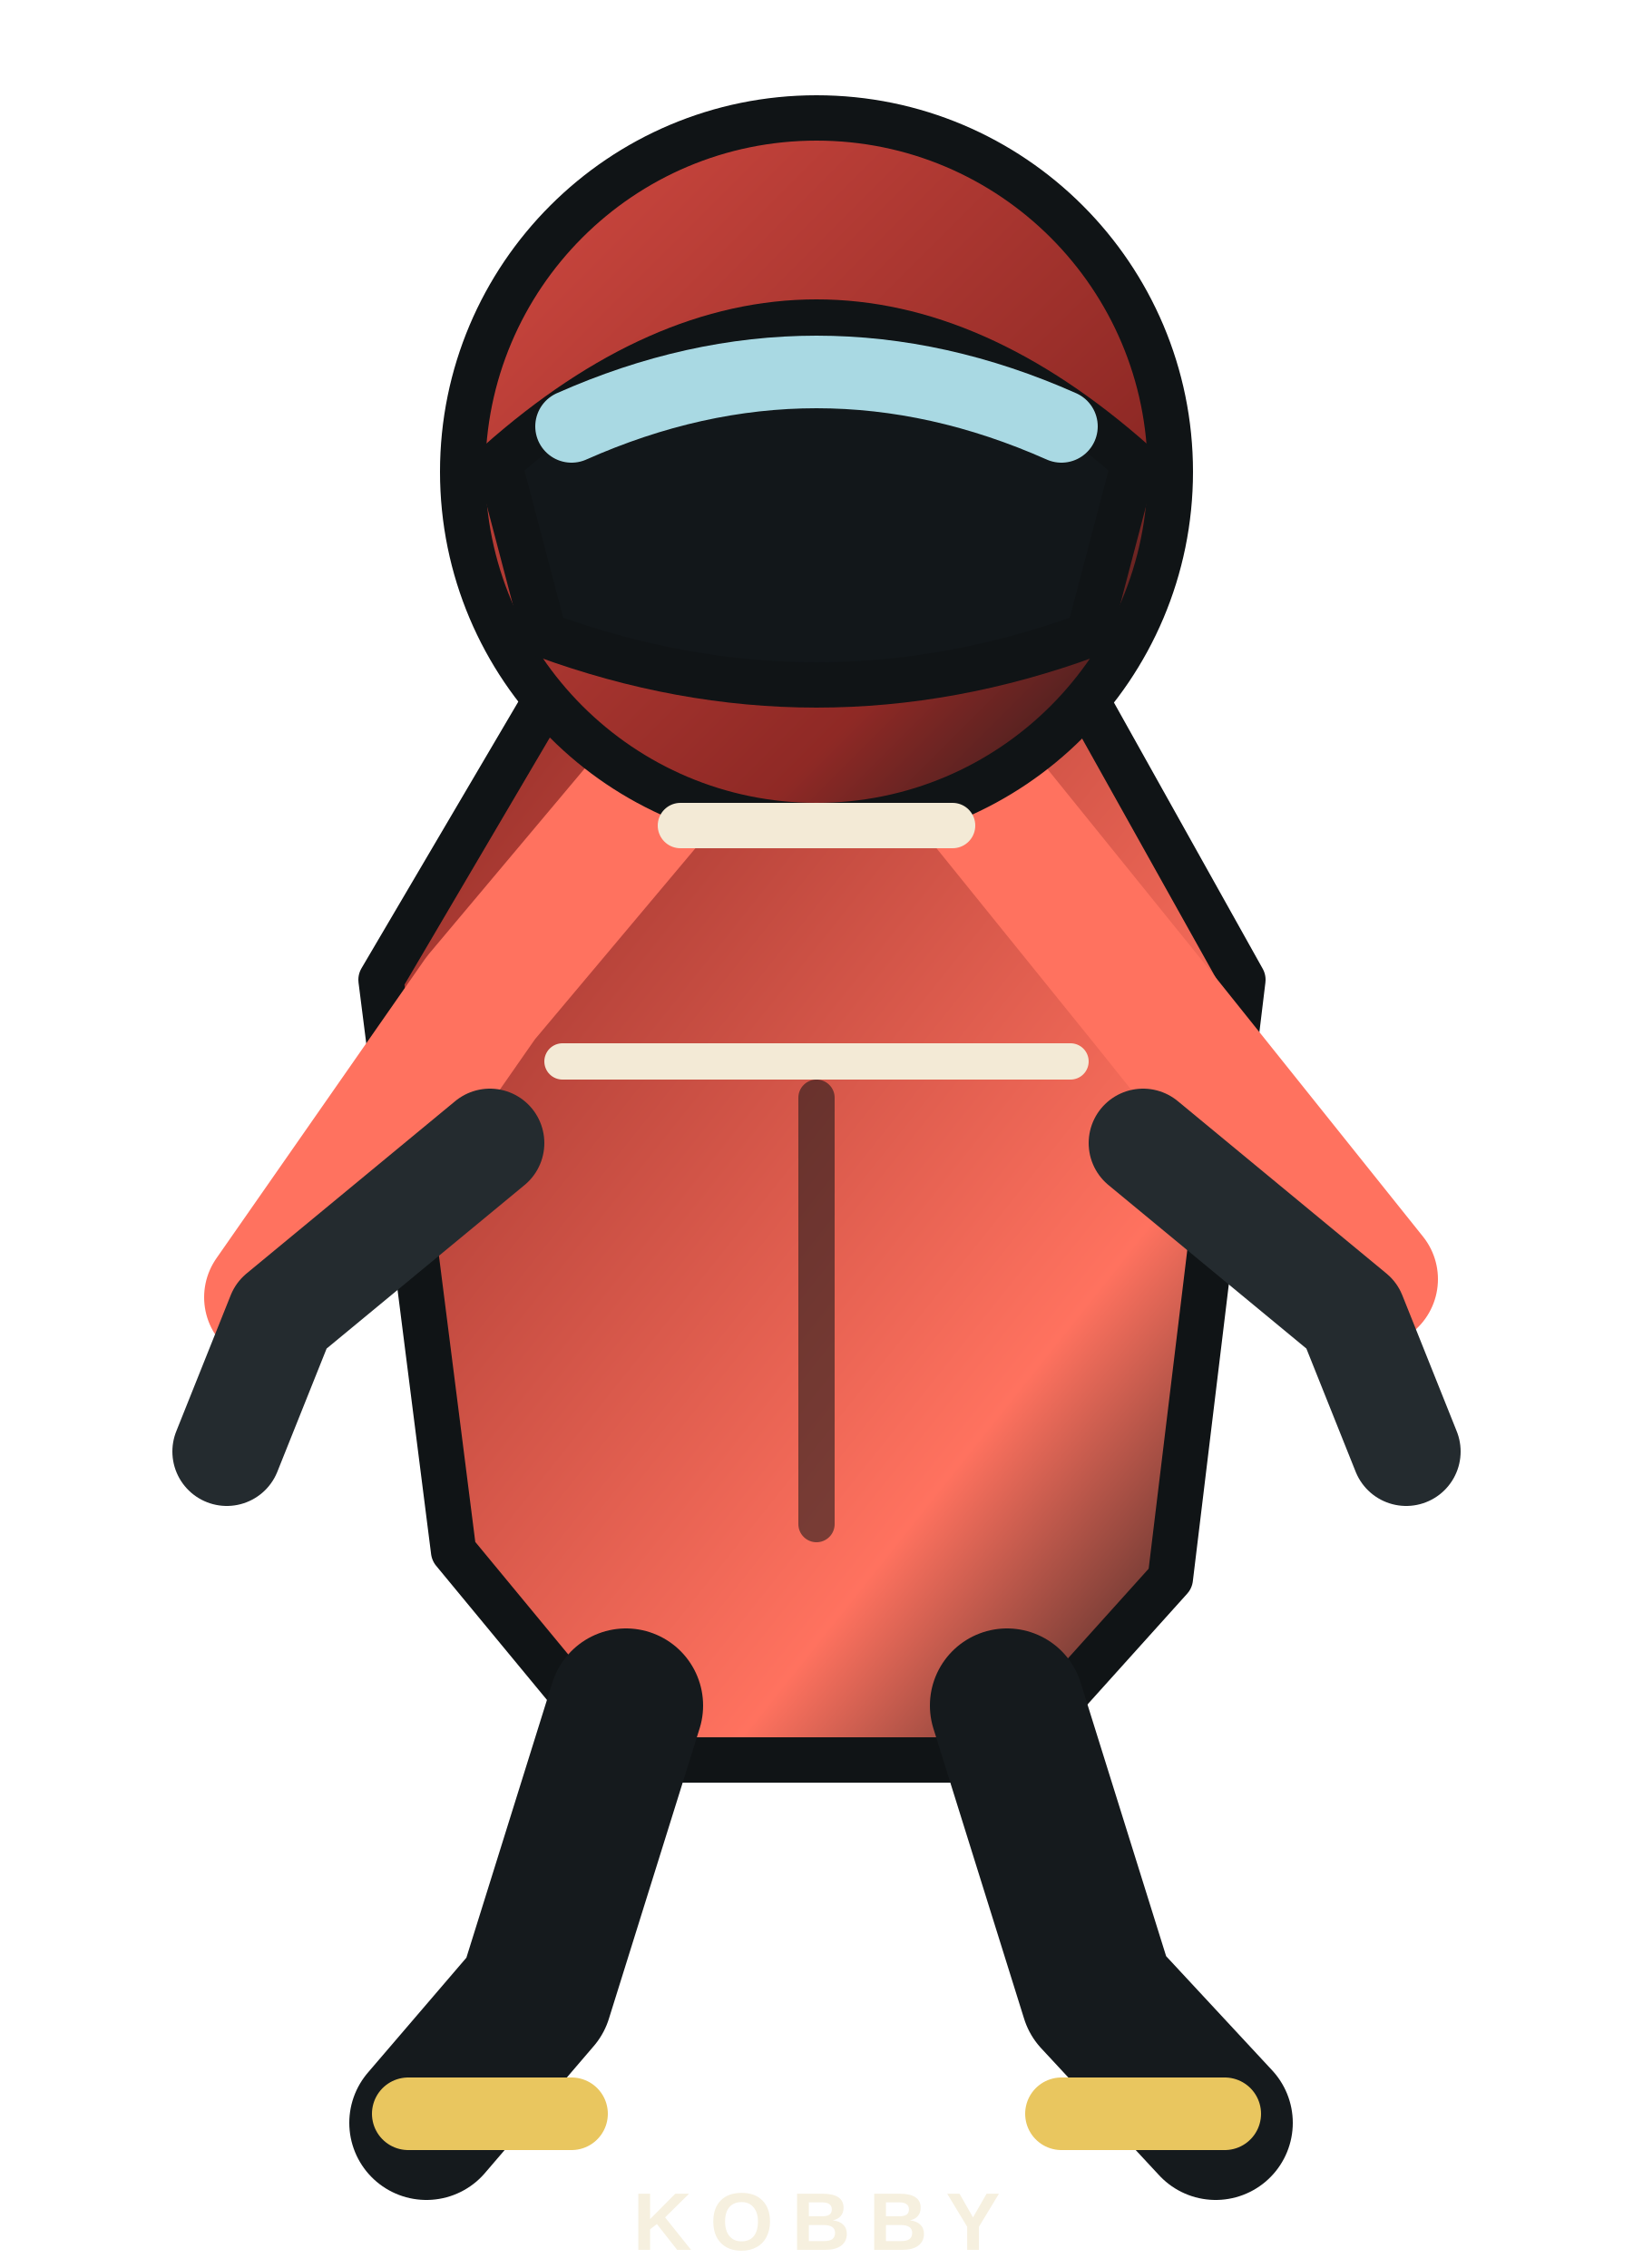
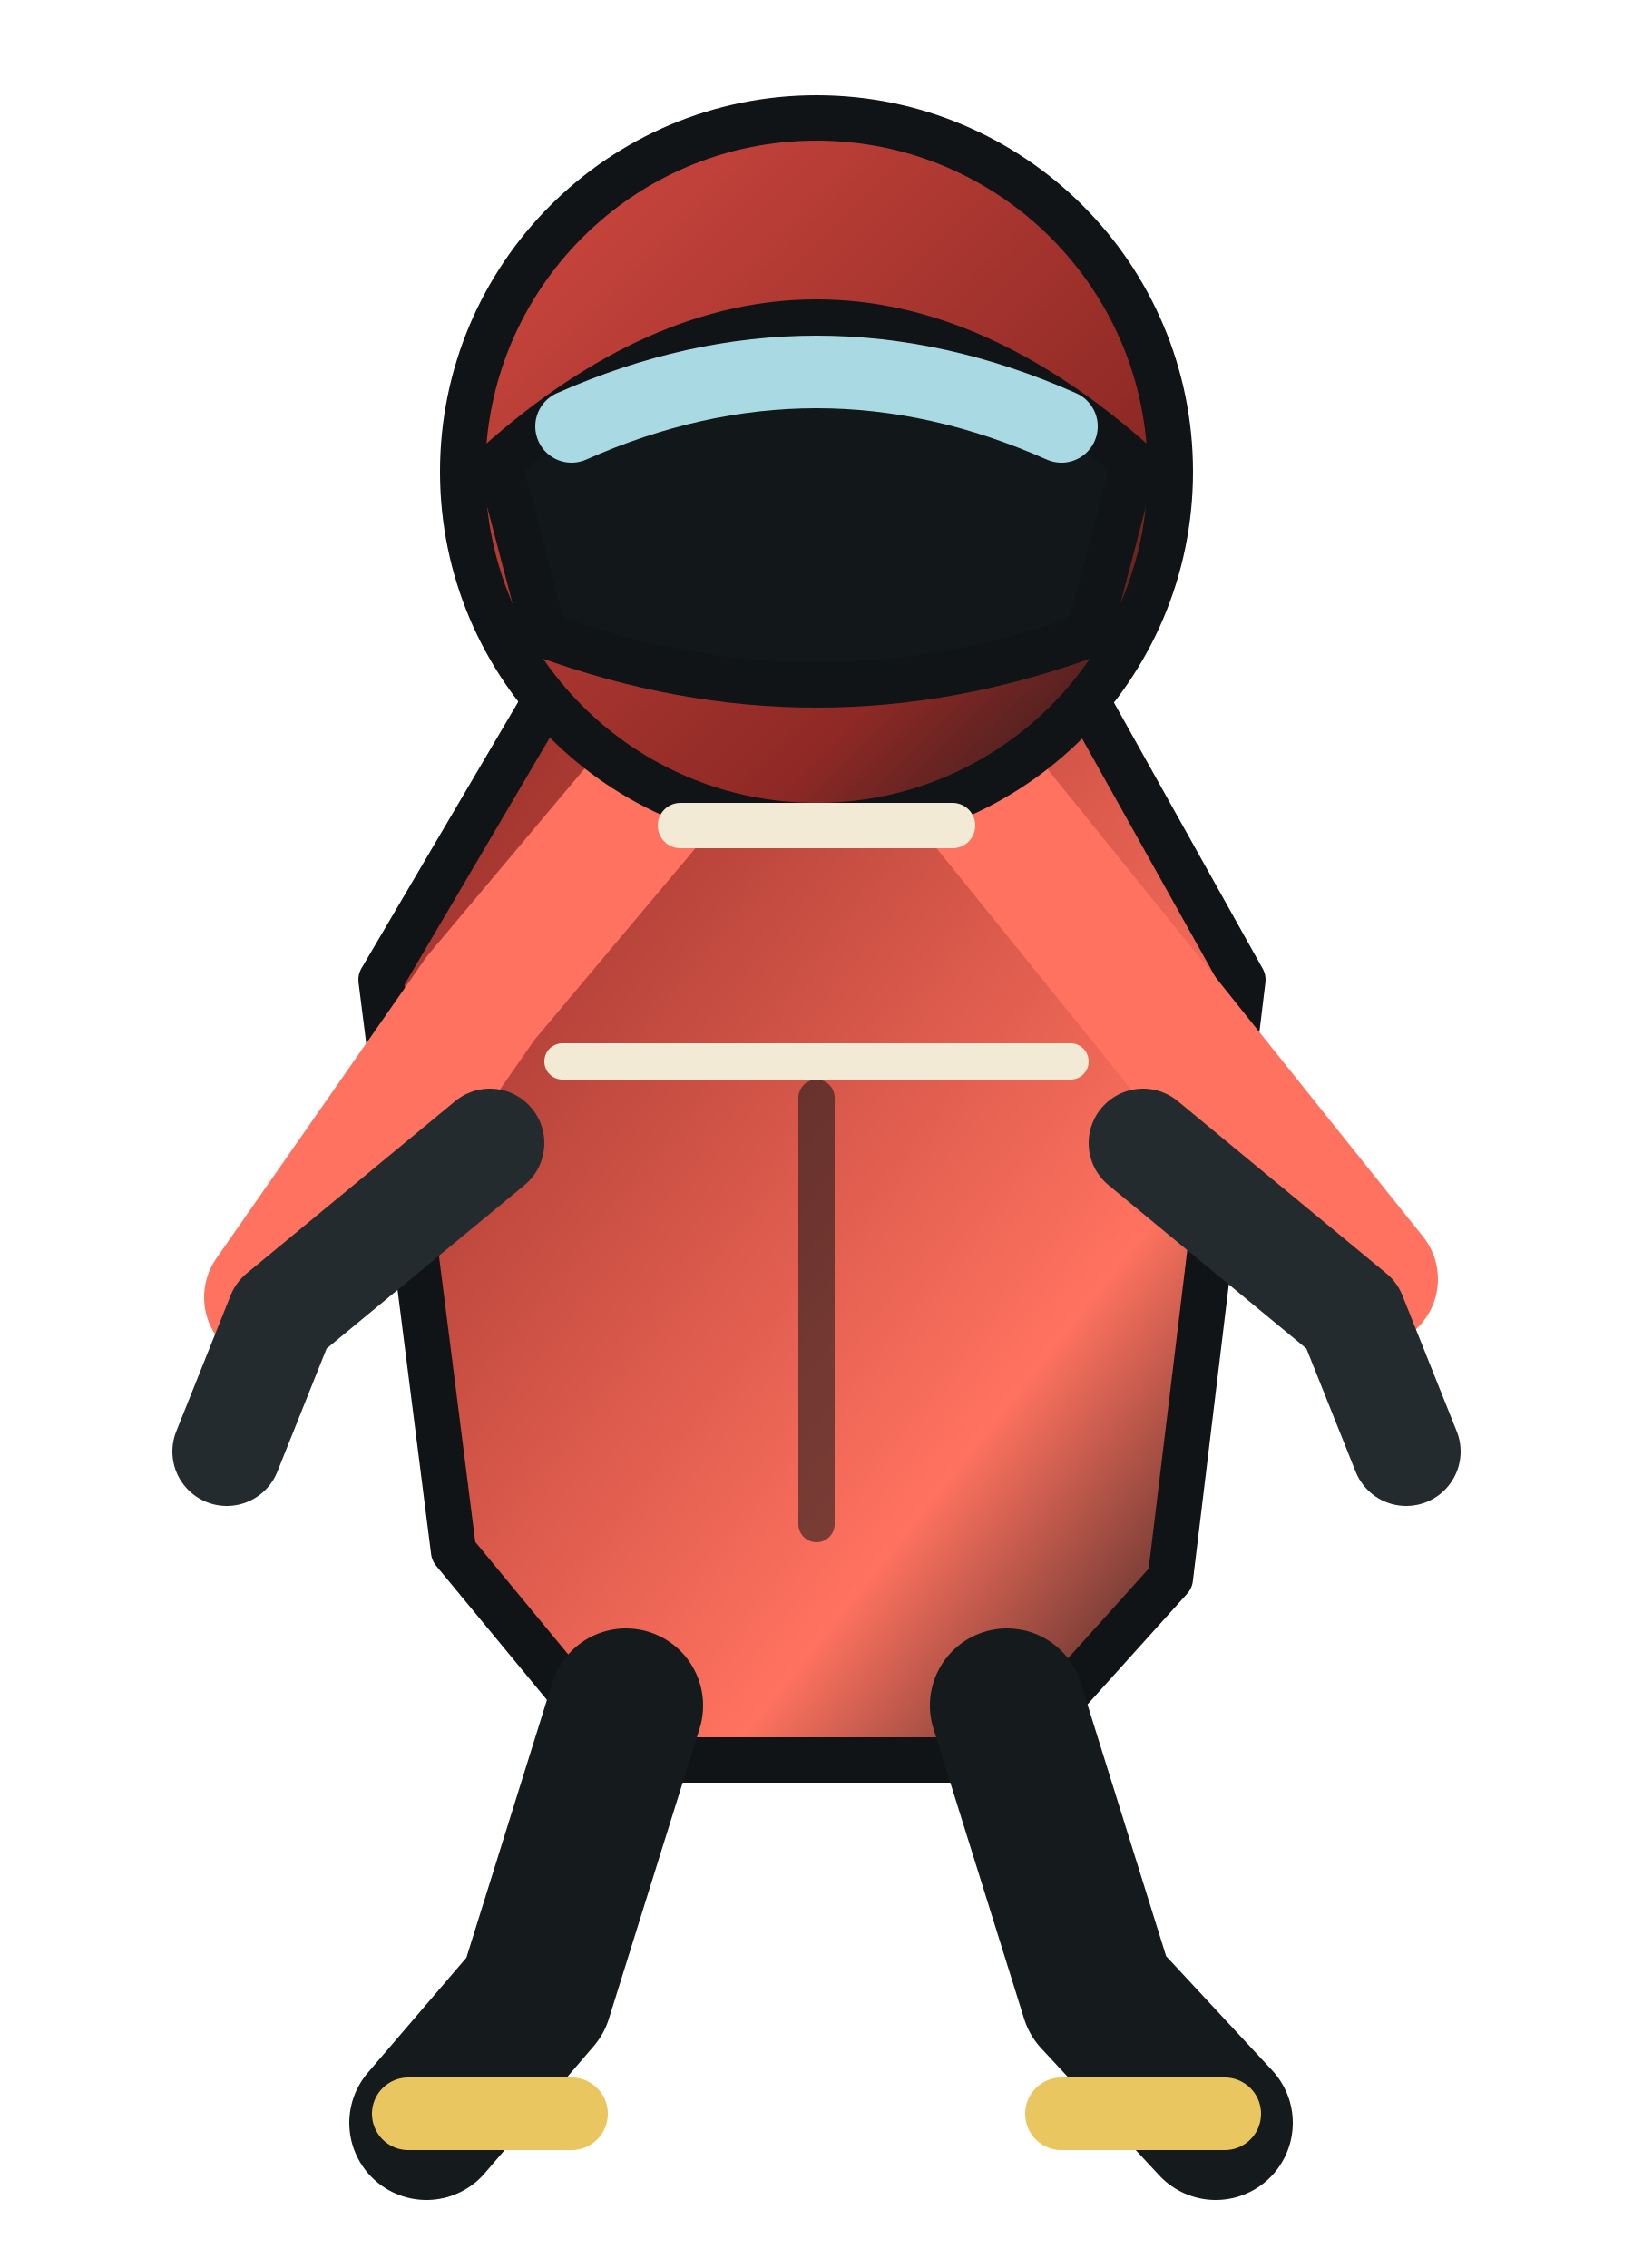
<svg xmlns="http://www.w3.org/2000/svg" width="180" height="250" viewBox="0 0 180 250">
  <defs>
    <linearGradient id="s" x1="0" y1="0" x2="1" y2="1">
      <stop offset="0" stop-color="#8f2925" />
      <stop offset=".7" stop-color="#ff725f" />
      <stop offset="1" stop-color="#101416" />
    </linearGradient>
    <linearGradient id="h" x1="0" y1="0" x2="1" y2="1">
      <stop offset="0" stop-color="#d44b42" />
      <stop offset=".7" stop-color="#8f2925" />
      <stop offset="1" stop-color="#14191c" />
    </linearGradient>
  </defs>
  <g stroke="#101416" stroke-width="5" stroke-linejoin="round" stroke-linecap="round">
    <path d="M62 74 L118 74 L137 108 L129 174 L111 194 L69 194 L50 171 L42 108 Z" fill="url(#s)" />
    <path d="M74 85 L53 110 L30 143" fill="none" stroke="#ff725f" stroke-width="15" />
    <path d="M106 85 L127 111 L151 141" fill="none" stroke="#ff725f" stroke-width="15" />
    <path d="M54 126 L31 145 L25 160" fill="none" stroke="#242b2f" stroke-width="12" />
    <path d="M126 126 L149 145 L155 160" fill="none" stroke="#242b2f" stroke-width="12" />
    <path d="M69 188 L59 220 L47 234" fill="none" stroke="#151a1d" stroke-width="17" />
    <path d="M111 188 L121 220 L134 234" fill="none" stroke="#151a1d" stroke-width="17" />
    <path d="M45 233 L63 233" fill="none" stroke="#e9c65f" stroke-width="8" />
    <path d="M117 233 L135 233" fill="none" stroke="#e9c65f" stroke-width="8" />
    <circle cx="90" cy="52" r="39" fill="url(#h)" />
    <path d="M55 51 Q90 20 125 51 L120 70 Q90 81 60 70 Z" fill="#12171a" />
    <path d="M63 47 Q90 35 117 47" fill="none" stroke="#a9d9e3" stroke-width="8" />
    <path d="M75 91 L105 91" fill="none" stroke="#f3ead6" stroke-width="5" />
    <path d="M62 117 L118 117" fill="none" stroke="#f3ead6" stroke-width="4" />
    <path d="M90 121 L90 168" fill="none" stroke="#101416" stroke-width="4" opacity=".55" />
  </g>
-   <text x="90" y="248" text-anchor="middle" font-family="Arial,sans-serif" font-size="9" font-weight="900" fill="#f6f0df" letter-spacing="2">KOBBY</text>
</svg>
